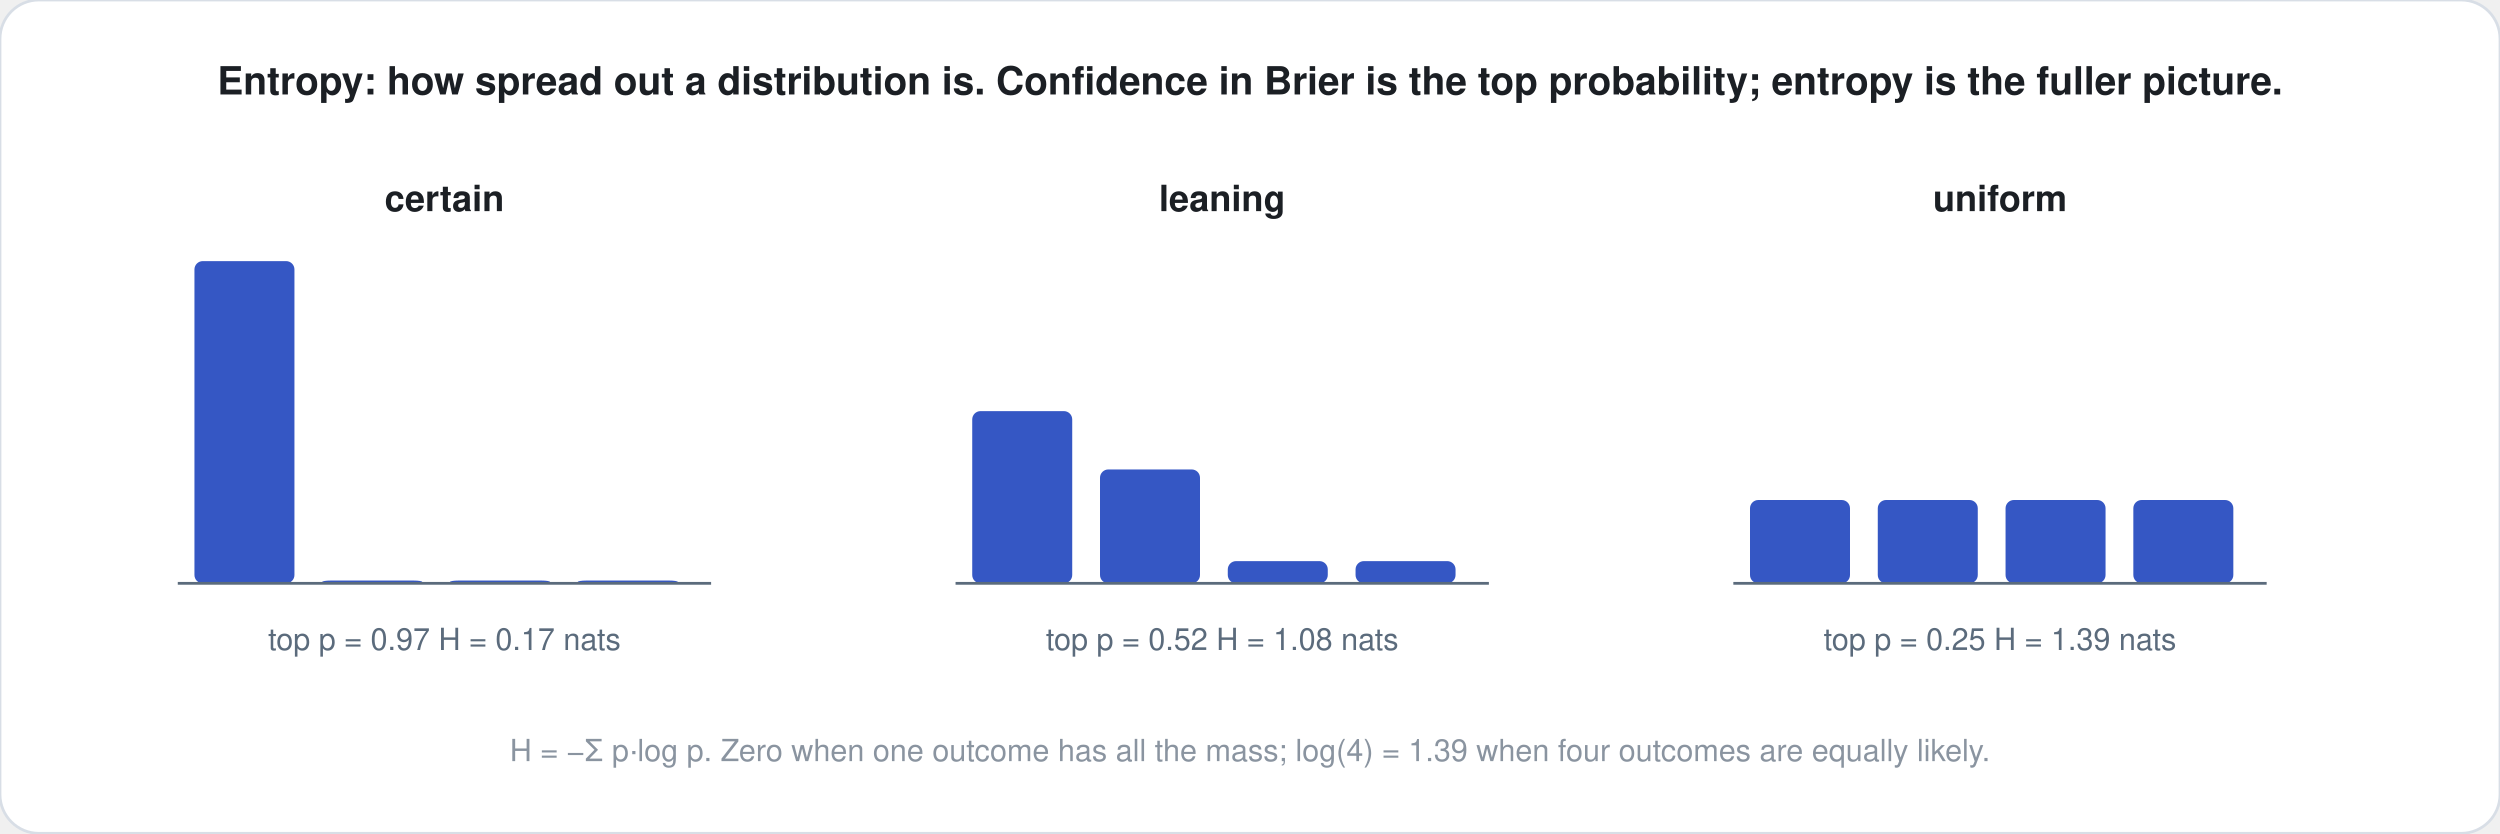
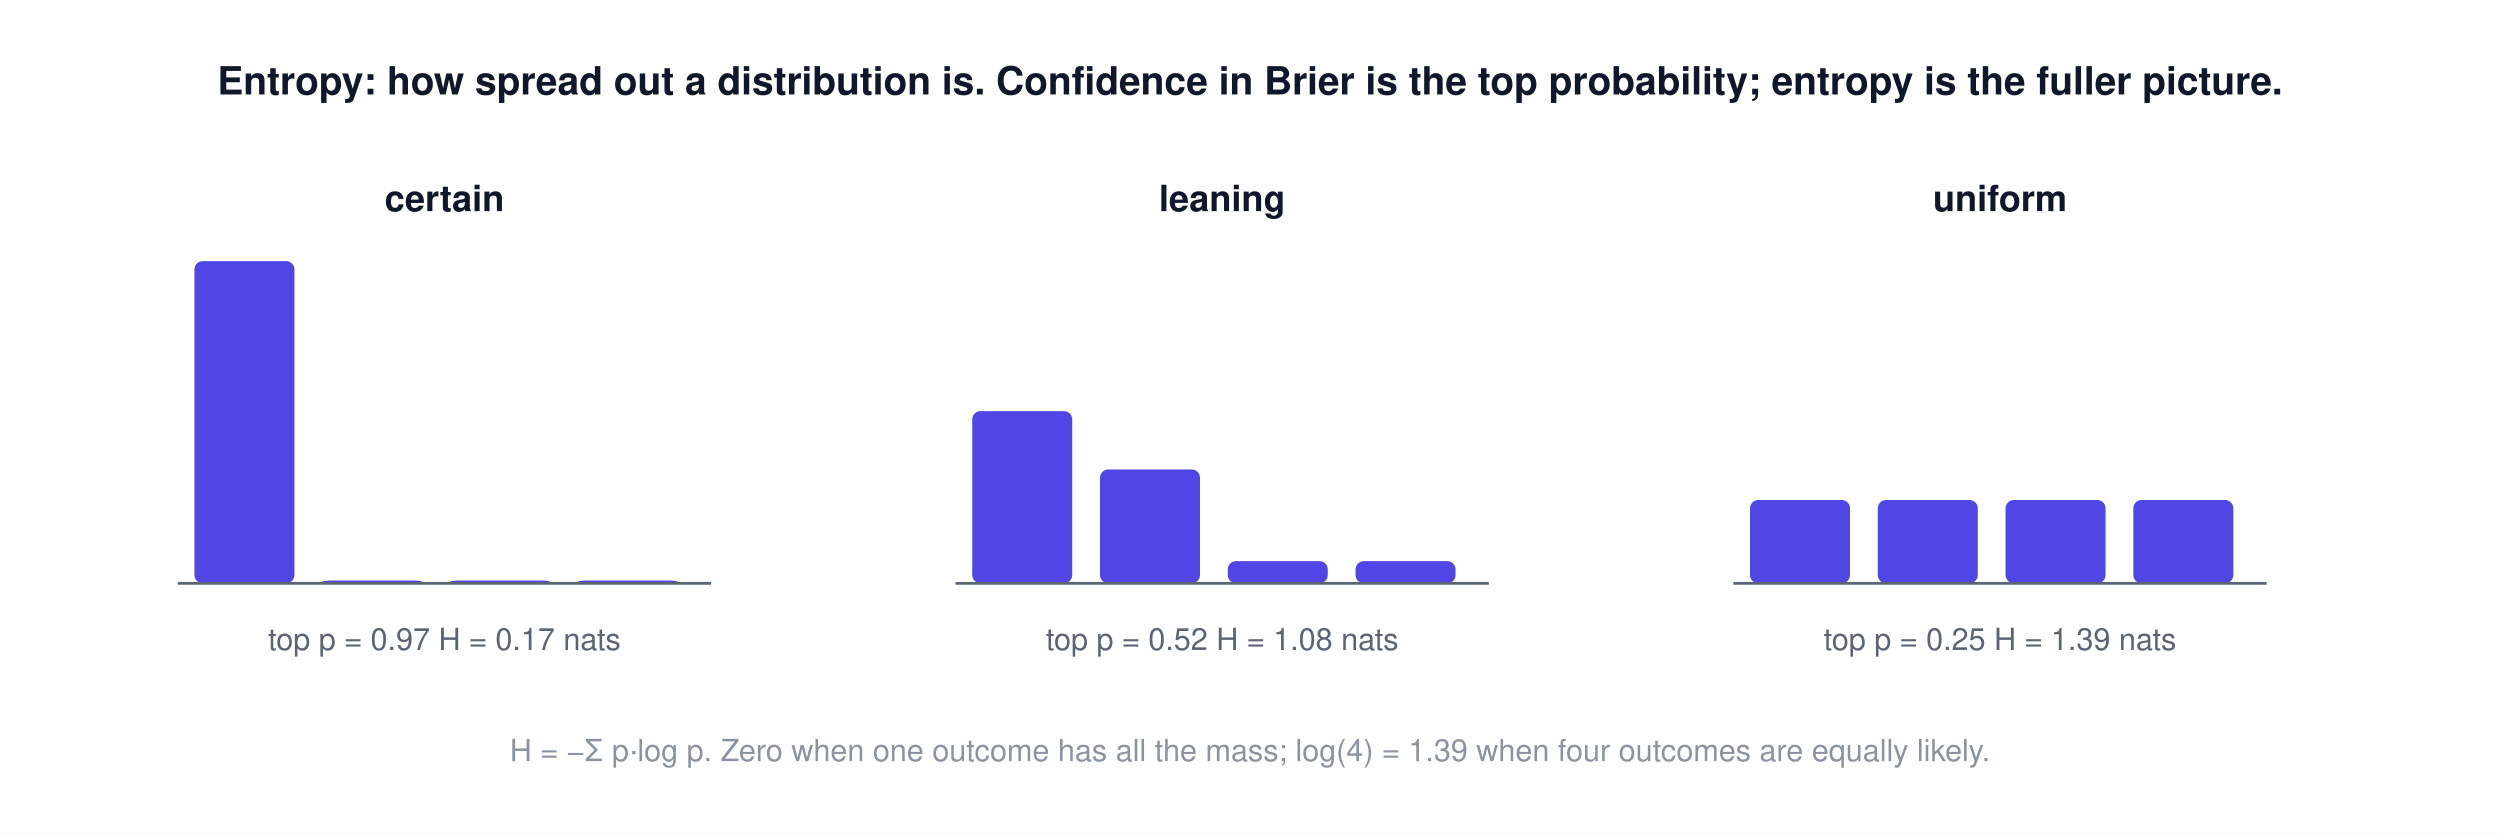
<svg xmlns="http://www.w3.org/2000/svg" width="900" height="300" viewBox="0 0 900 300" font-family="'Helvetica Neue', Helvetica, Arial, sans-serif">
  <defs>
-     <marker id="ar" markerWidth="10" markerHeight="10" refX="8" refY="5" orient="auto">
-       <path d="M0 0 L10 5 L0 10 z" fill="#5B6B7C" />
+     <marker id="ar" markerWidth="8" markerHeight="8" refX="7" refY="4" orient="auto">
+       <path d="M0 0 L8 4 L0 8 z" fill="#5B6472" />
    </marker>
  </defs>
-   <rect width="900" height="300" rx="14" fill="#FFFFFF" stroke="#D8DEE6" />
-   <text x="450" y="34" font-size="14" font-weight="700" fill="#1B1F24" text-anchor="middle">Entropy: how spread out a distribution is. Confidence in Brier is the top probability; entropy is the fuller picture.</text>
-   <text x="160" y="76" font-size="13" font-weight="700" fill="#1B1F24" text-anchor="middle">certain</text>
-   <rect x="70" y="94" width="36" height="116" rx="3" fill="#3557C4" />
-   <rect x="116" y="209" width="36" height="1" rx="3" fill="#3557C4" />
-   <rect x="162" y="209" width="36" height="1" rx="3" fill="#3557C4" />
-   <rect x="208" y="209" width="36" height="1" rx="3" fill="#3557C4" />
-   <line x1="64" y1="210" x2="256" y2="210" stroke="#5B6B7C" />
-   <text x="160" y="234" font-size="11" font-weight="400" fill="#5B6B7C" text-anchor="middle">top p = 0.97   H = 0.17 nats</text>
-   <text x="440" y="76" font-size="13" font-weight="700" fill="#1B1F24" text-anchor="middle">leaning</text>
-   <rect x="350" y="148" width="36" height="62" rx="3" fill="#3557C4" />
-   <rect x="396" y="169" width="36" height="41" rx="3" fill="#3557C4" />
-   <rect x="442" y="202" width="36" height="8" rx="3" fill="#3557C4" />
-   <rect x="488" y="202" width="36" height="8" rx="3" fill="#3557C4" />
-   <line x1="344" y1="210" x2="536" y2="210" stroke="#5B6B7C" />
-   <text x="440" y="234" font-size="11" font-weight="400" fill="#5B6B7C" text-anchor="middle">top p = 0.52   H = 1.08 nats</text>
-   <text x="720" y="76" font-size="13" font-weight="700" fill="#1B1F24" text-anchor="middle">uniform</text>
-   <rect x="630" y="180" width="36" height="30" rx="3" fill="#3557C4" />
-   <rect x="676" y="180" width="36" height="30" rx="3" fill="#3557C4" />
-   <rect x="722" y="180" width="36" height="30" rx="3" fill="#3557C4" />
-   <rect x="768" y="180" width="36" height="30" rx="3" fill="#3557C4" />
-   <line x1="624" y1="210" x2="816" y2="210" stroke="#5B6B7C" />
-   <text x="720" y="234" font-size="11" font-weight="400" fill="#5B6B7C" text-anchor="middle">top p = 0.25   H = 1.39 nats</text>
-   <text x="450" y="274" font-size="11" font-weight="400" fill="#8A94A0" text-anchor="middle">H = −Σ p·log p. Zero when one outcome has all the mass; log(4) = 1.39 when four outcomes are equally likely.</text>
+   <rect width="900" height="300" fill="#FFFFFF" />
+   <text x="450" y="34" font-size="14" font-weight="700" fill="#0F172A" text-anchor="middle">Entropy: how spread out a distribution is. Confidence in Brier is the top probability; entropy is the fuller picture.</text>
+   <text x="160" y="76" font-size="13" font-weight="700" fill="#0F172A" text-anchor="middle">certain</text>
+   <rect x="70" y="94" width="36" height="116" rx="3" fill="#4F46E5" />
+   <rect x="116" y="209" width="36" height="1" rx="3" fill="#4F46E5" />
+   <rect x="162" y="209" width="36" height="1" rx="3" fill="#4F46E5" />
+   <rect x="208" y="209" width="36" height="1" rx="3" fill="#4F46E5" />
+   <line x1="64" y1="210" x2="256" y2="210" stroke="#5B6472" />
+   <text x="160" y="234" font-size="11" font-weight="400" fill="#5B6472" text-anchor="middle">top p = 0.97   H = 0.17 nats</text>
+   <text x="440" y="76" font-size="13" font-weight="700" fill="#0F172A" text-anchor="middle">leaning</text>
+   <rect x="350" y="148" width="36" height="62" rx="3" fill="#4F46E5" />
+   <rect x="396" y="169" width="36" height="41" rx="3" fill="#4F46E5" />
+   <rect x="442" y="202" width="36" height="8" rx="3" fill="#4F46E5" />
+   <rect x="488" y="202" width="36" height="8" rx="3" fill="#4F46E5" />
+   <line x1="344" y1="210" x2="536" y2="210" stroke="#5B6472" />
+   <text x="440" y="234" font-size="11" font-weight="400" fill="#5B6472" text-anchor="middle">top p = 0.52   H = 1.08 nats</text>
+   <text x="720" y="76" font-size="13" font-weight="700" fill="#0F172A" text-anchor="middle">uniform</text>
+   <rect x="630" y="180" width="36" height="30" rx="3" fill="#4F46E5" />
+   <rect x="676" y="180" width="36" height="30" rx="3" fill="#4F46E5" />
+   <rect x="722" y="180" width="36" height="30" rx="3" fill="#4F46E5" />
+   <rect x="768" y="180" width="36" height="30" rx="3" fill="#4F46E5" />
+   <line x1="624" y1="210" x2="816" y2="210" stroke="#5B6472" />
+   <text x="720" y="234" font-size="11" font-weight="400" fill="#5B6472" text-anchor="middle">top p = 0.25   H = 1.39 nats</text>
+   <text x="450" y="274" font-size="11" font-weight="400" fill="#8B93A1" text-anchor="middle">H = −Σ p·log p. Zero when one outcome has all the mass; log(4) = 1.39 when four outcomes are equally likely.</text>
</svg>
